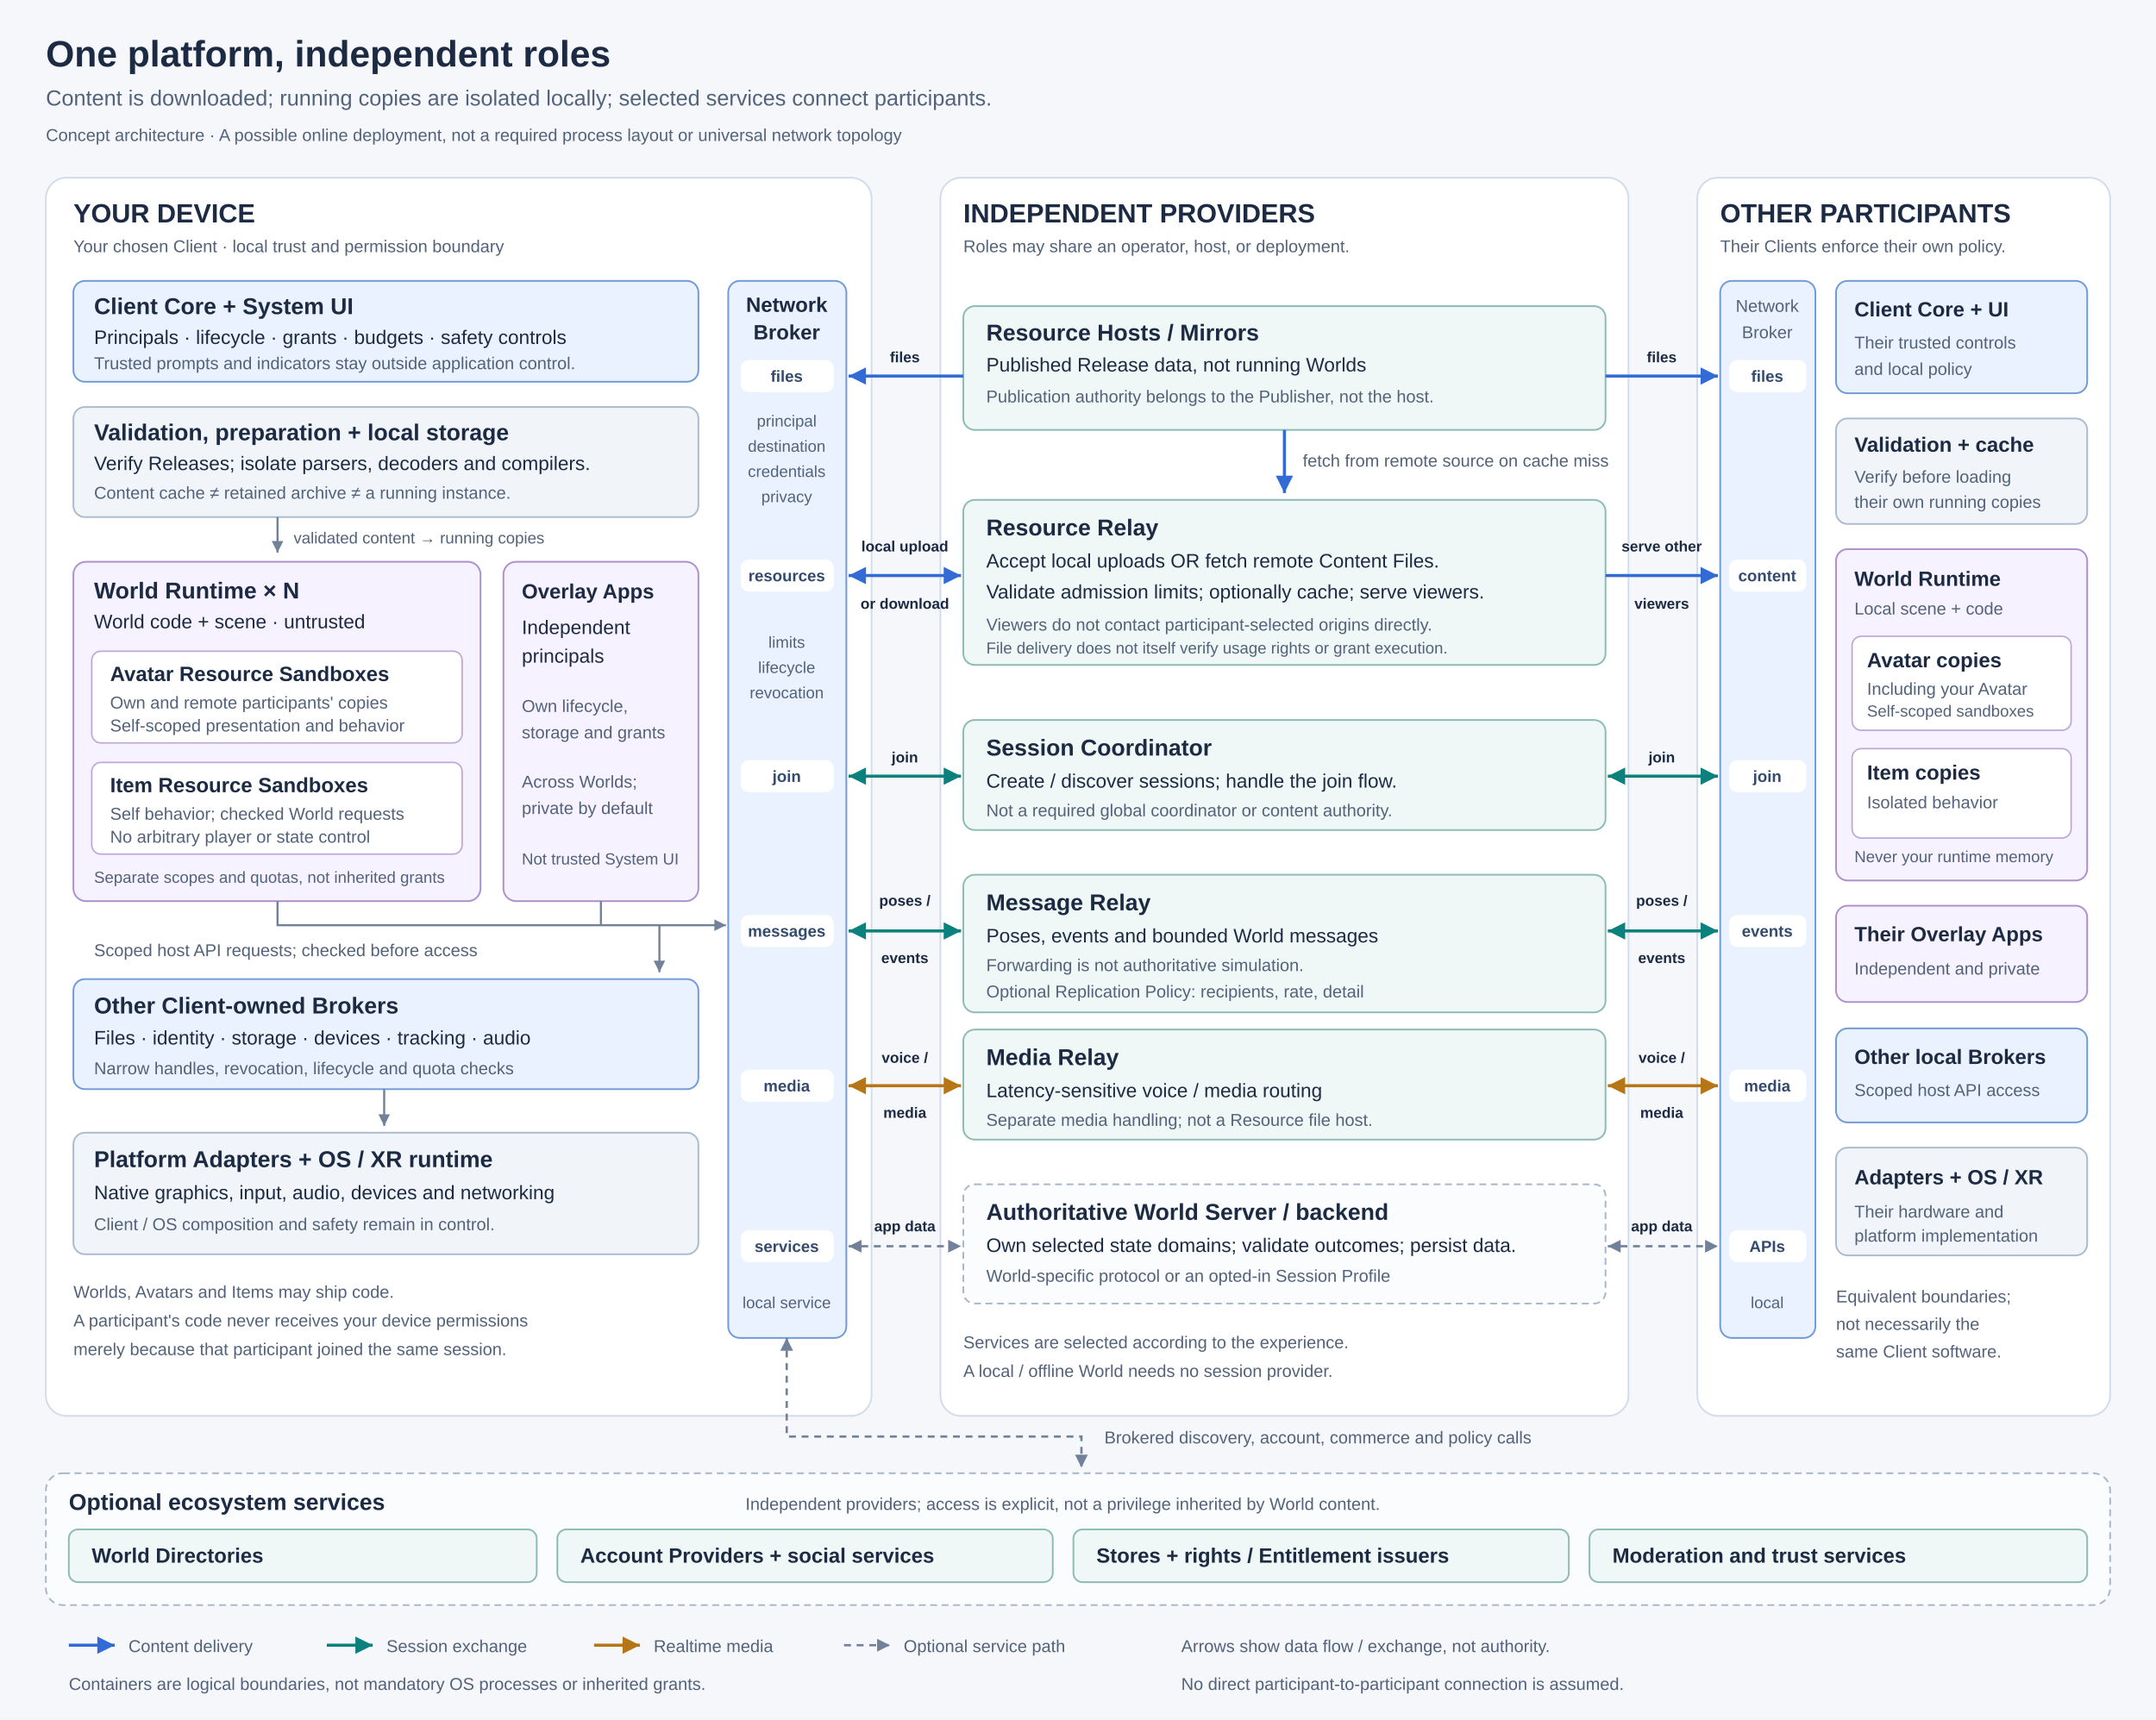
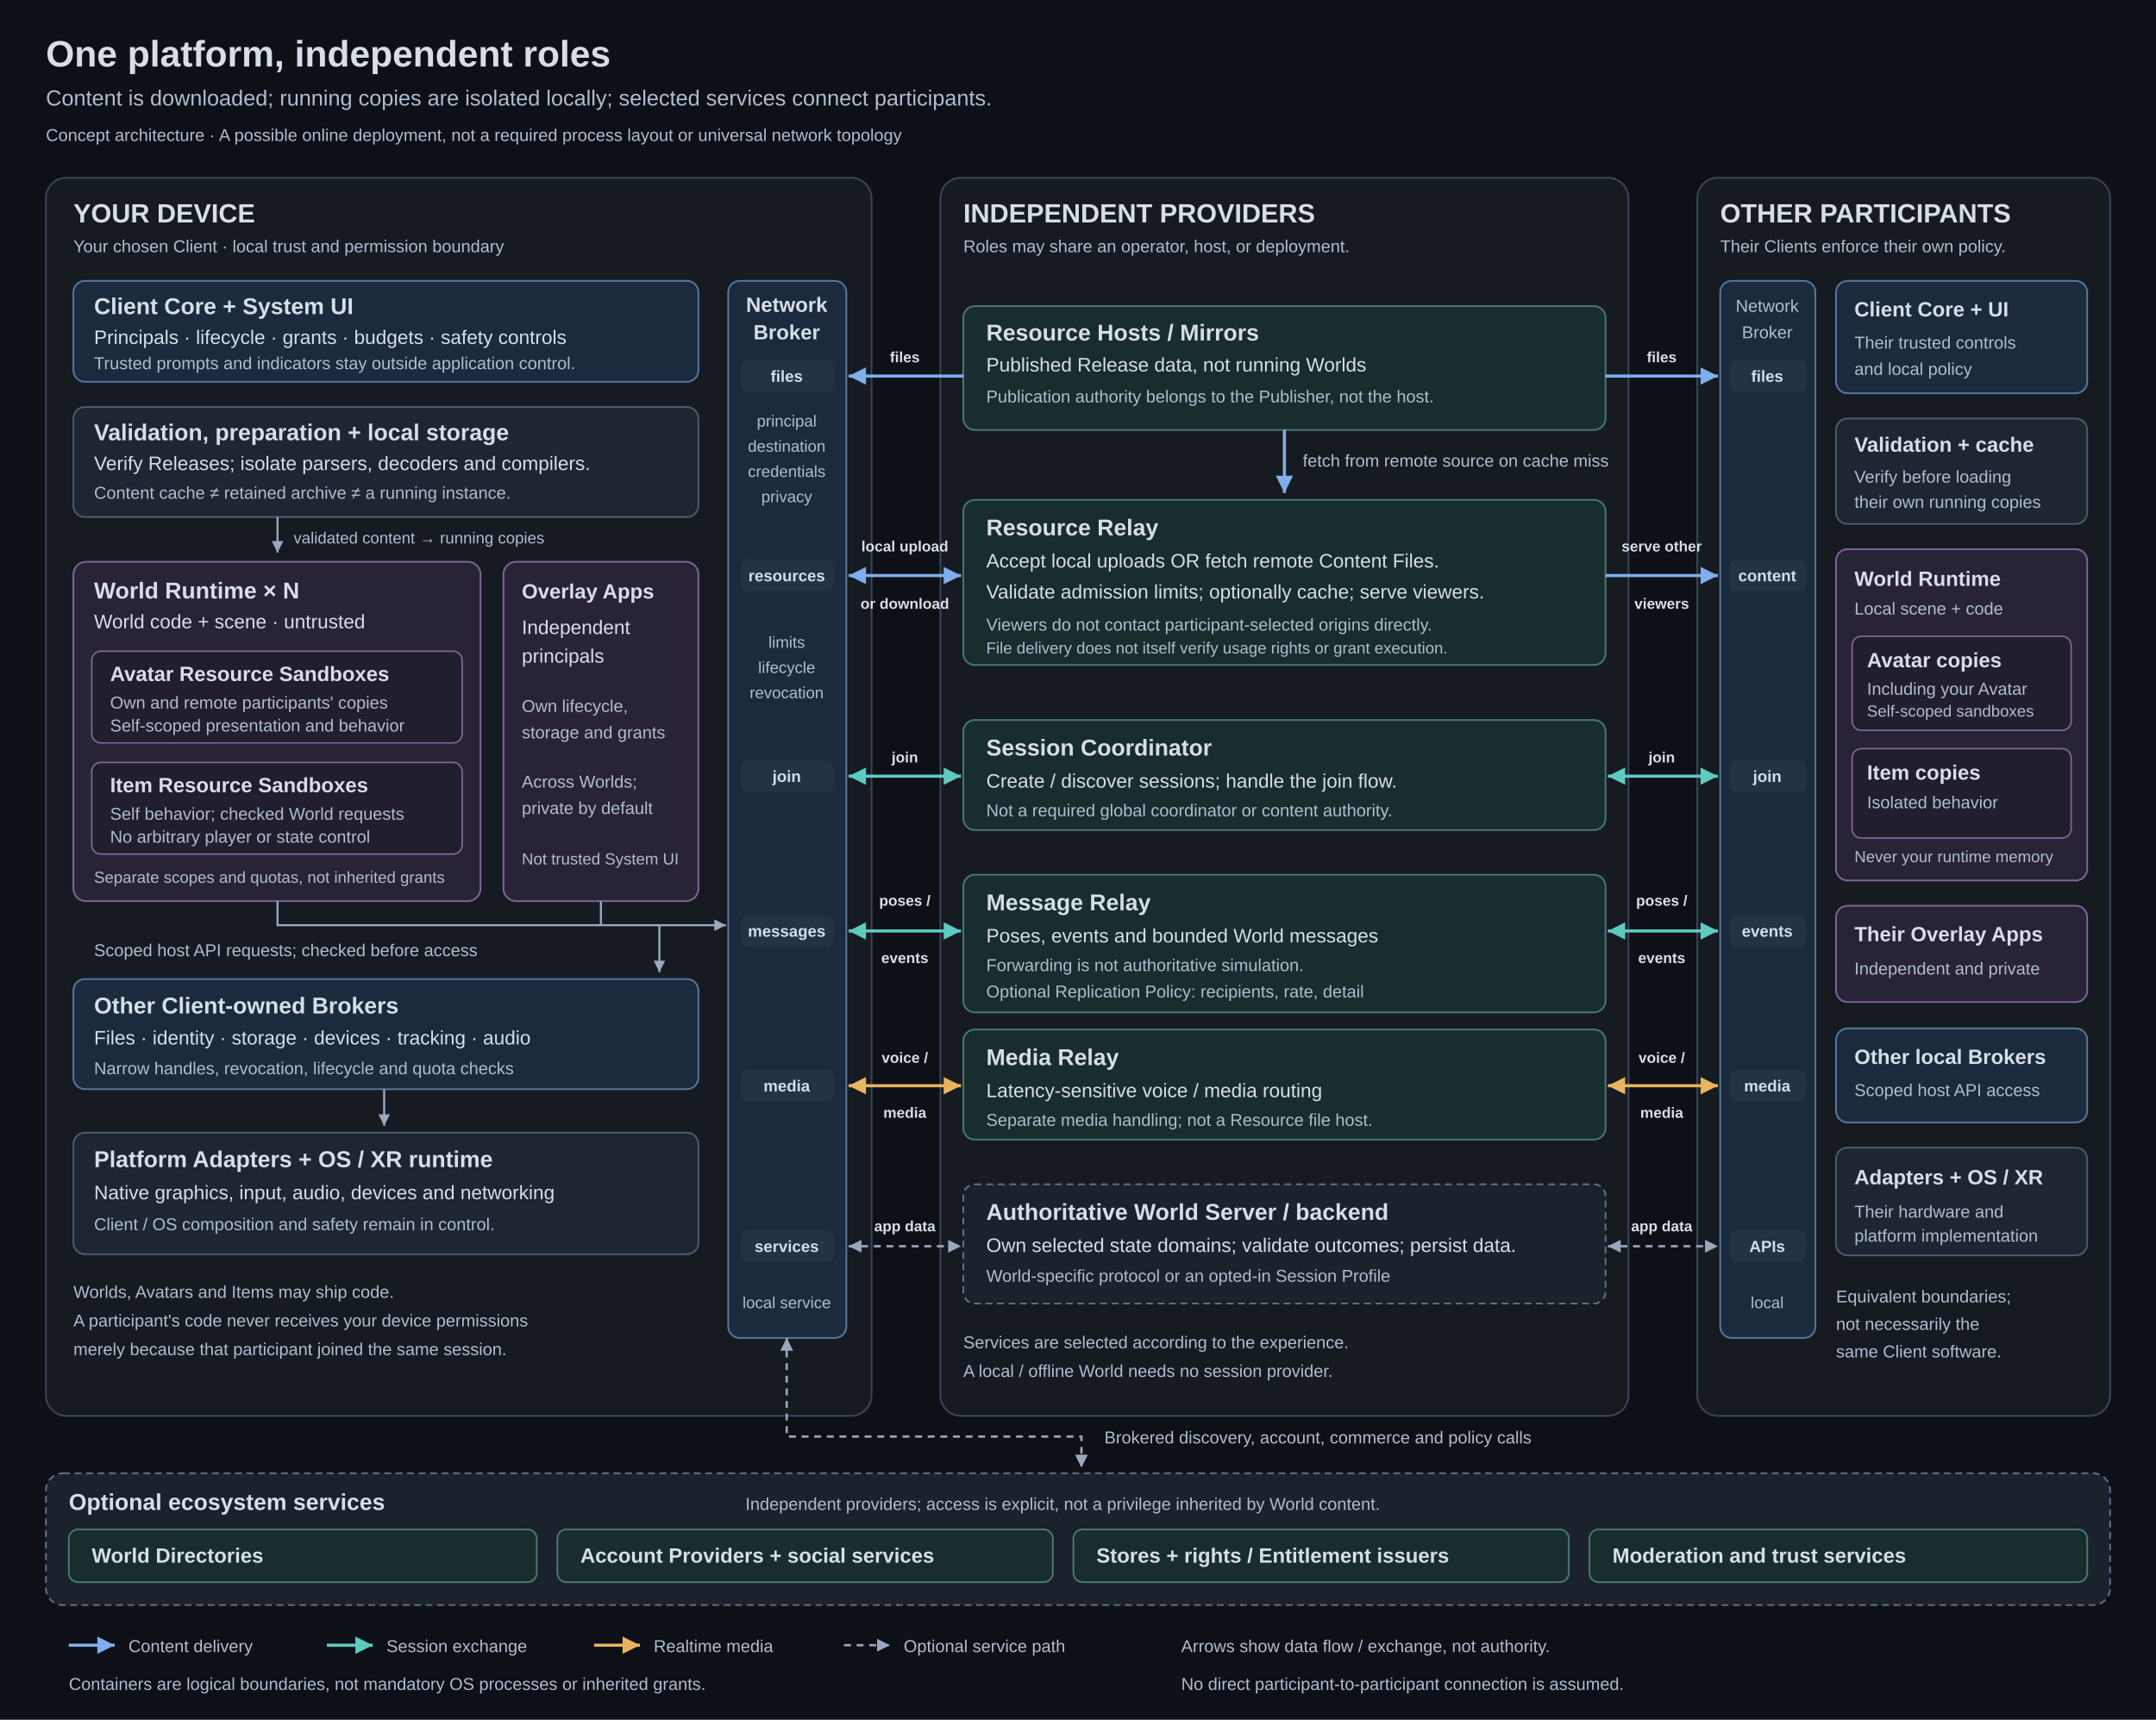
<svg xmlns="http://www.w3.org/2000/svg" width="1880" height="1500" viewBox="0 0 1880 1500" role="img" aria-labelledby="title description">
  <defs>
    <style>
-       text { font-family: Arial, Helvetica, sans-serif; fill: #1c2b43; }
+       text { font-family: Arial, Helvetica, sans-serif; fill: #d7dee8; }
      .heading { font-size: 32px; font-weight: 700; }
-       .subtitle { font-size: 19px; fill: #52627a; }
+       .subtitle { font-size: 19px; fill: #afbdd0; }
      .lane-title { font-size: 23px; font-weight: 700; }
      .card-title { font-size: 20px; font-weight: 700; }
      .small-title { font-size: 18px; font-weight: 700; }
      .body { font-size: 17px; }
-       .small { font-size: 15px; fill: #52627a; }
-       .tiny { font-size: 14px; fill: #52627a; }
-       .port { font-size: 14px; font-weight: 700; fill: #334b6e; text-anchor: middle; }
+       .small { font-size: 15px; fill: #afbdd0; }
+       .tiny { font-size: 14px; fill: #afbdd0; }
+       .port { font-size: 14px; font-weight: 700; fill: #d0def0; text-anchor: middle; }
      .flow-label { font-size: 13px; font-weight: 700; text-anchor: middle; }
-       .lane { fill: #ffffff; stroke: #d3dcea; stroke-width: 1.5; }
-       .trusted { fill: #eaf2ff; stroke: #719bd7; stroke-width: 1.5; }
-       .support { fill: #f1f5fa; stroke: #adbbce; stroke-width: 1.5; }
-       .sandbox { fill: #f7f2ff; stroke: #ac91ce; stroke-width: 1.5; }
-       .nested { fill: #ffffff; stroke: #bda6d9; stroke-width: 1.3; }
-       .service { fill: #eff8f7; stroke: #8ebbb4; stroke-width: 1.5; }
-       .optional { fill: #fafcfe; stroke: #a9b7cb; stroke-width: 1.5; stroke-dasharray: 6 4; }
-       .content-flow { fill: none; stroke: #336bd6; stroke-width: 2.7; }
-       .session-flow { fill: none; stroke: #0a817d; stroke-width: 2.7; }
-       .media-flow { fill: none; stroke: #b77616; stroke-width: 2.7; }
-       .local-flow { fill: none; stroke: #708199; stroke-width: 1.8; }
-       .optional-flow { fill: none; stroke: #708199; stroke-width: 2; stroke-dasharray: 6 5; }
+       .lane { fill: #161b22; stroke: #394658; stroke-width: 1.5; }
+       .trusted { fill: #1b2a3d; stroke: #55789f; stroke-width: 1.5; }
+       .support { fill: #1e2631; stroke: #4d5b6d; stroke-width: 1.5; }
+       .sandbox { fill: #292338; stroke: #7d6699; stroke-width: 1.5; }
+       .nested { fill: #211e2d; stroke: #7f6899; stroke-width: 1.3; }
+       .service { fill: #182d2d; stroke: #477873; stroke-width: 1.5; }
+       .optional { fill: #1b222c; stroke: #607084; stroke-width: 1.5; stroke-dasharray: 6 4; }
+       .content-flow { fill: none; stroke: #80aeed; stroke-width: 2.7; }
+       .session-flow { fill: none; stroke: #5ecbc0; stroke-width: 2.7; }
+       .media-flow { fill: none; stroke: #e9b45f; stroke-width: 2.7; }
+       .local-flow { fill: none; stroke: #99a8be; stroke-width: 1.8; }
+       .optional-flow { fill: none; stroke: #99a8be; stroke-width: 2; stroke-dasharray: 6 5; }
    </style>
    <marker id="blue-arrow" viewBox="0 0 10 10" refX="8" refY="5" markerWidth="7" markerHeight="7" orient="auto-start-reverse">
-       <path d="M 0 1 L 8 5 L 0 9 Z" fill="#336bd6" />
+       <path d="M 0 1 L 8 5 L 0 9 Z" fill="#80aeed" />
    </marker>
    <marker id="teal-arrow" viewBox="0 0 10 10" refX="8" refY="5" markerWidth="7" markerHeight="7" orient="auto-start-reverse">
-       <path d="M 0 1 L 8 5 L 0 9 Z" fill="#0a817d" />
+       <path d="M 0 1 L 8 5 L 0 9 Z" fill="#5ecbc0" />
    </marker>
    <marker id="amber-arrow" viewBox="0 0 10 10" refX="8" refY="5" markerWidth="7" markerHeight="7" orient="auto-start-reverse">
-       <path d="M 0 1 L 8 5 L 0 9 Z" fill="#b77616" />
+       <path d="M 0 1 L 8 5 L 0 9 Z" fill="#e9b45f" />
    </marker>
    <marker id="grey-arrow" viewBox="0 0 10 10" refX="8" refY="5" markerWidth="7" markerHeight="7" orient="auto-start-reverse">
-       <path d="M 0 1 L 8 5 L 0 9 Z" fill="#708199" />
+       <path d="M 0 1 L 8 5 L 0 9 Z" fill="#99a8be" />
    </marker>
  </defs>
-   <rect width="1880" height="1500" fill="#f5f7fb" />
+   <rect width="1880" height="1500" fill="#0d1117" />
  <text x="40" y="58" class="heading">One platform, independent roles</text>
  <text x="40" y="92" class="subtitle">Content is downloaded; running copies are isolated locally; selected services connect participants.</text>
  <text x="40" y="123" class="small">Concept architecture · A possible online deployment, not a required process layout or universal network topology</text>
  <rect x="40" y="155" width="720" height="1080" rx="18" class="lane" />
  <rect x="820" y="155" width="600" height="1080" rx="18" class="lane" />
  <rect x="1480" y="155" width="360" height="1080" rx="18" class="lane" />
  <text x="64" y="194" class="lane-title">YOUR DEVICE</text>
  <text x="840" y="194" class="lane-title">INDEPENDENT PROVIDERS</text>
  <text x="1500" y="194" class="lane-title">OTHER PARTICIPANTS</text>
  <text x="64" y="220" class="small">Your chosen Client · local trust and permission boundary</text>
  <text x="840" y="220" class="small">Roles may share an operator, host, or deployment.</text>
  <text x="1500" y="220" class="small">Their Clients enforce their own policy.</text>
  <rect x="64" y="245" width="545" height="88" rx="10" class="trusted" />
  <text x="82" y="274" class="card-title">Client Core + System UI</text>
  <text x="82" y="300" class="body">Principals · lifecycle · grants · budgets · safety controls</text>
  <text x="82" y="322" class="small">Trusted prompts and indicators stay outside application control.</text>
  <rect x="64" y="355" width="545" height="96" rx="10" class="support" />
  <text x="82" y="384" class="card-title">Validation, preparation + local storage</text>
  <text x="82" y="410" class="body">Verify Releases; isolate parsers, decoders and compilers.</text>
  <text x="82" y="435" class="small">Content cache ≠ retained archive ≠ a running instance.</text>
  <path d="M 242 451 L 242 482" class="local-flow" marker-end="url(#grey-arrow)" />
  <text x="256" y="474" class="tiny">validated content → running copies</text>
  <rect x="64" y="490" width="355" height="296" rx="11" class="sandbox" />
  <text x="82" y="522" class="card-title">World Runtime × N</text>
  <text x="82" y="548" class="body">World code + scene · untrusted</text>
  <rect x="80" y="568" width="323" height="80" rx="8" class="nested" />
  <text x="96" y="594" class="small-title">Avatar Resource Sandboxes</text>
  <text x="96" y="618" class="small">Own and remote participants' copies</text>
  <text x="96" y="638" class="small">Self-scoped presentation and behavior</text>
  <rect x="80" y="665" width="323" height="80" rx="8" class="nested" />
  <text x="96" y="691" class="small-title">Item Resource Sandboxes</text>
  <text x="96" y="715" class="small">Self behavior; checked World requests</text>
  <text x="96" y="735" class="small">No arbitrary player or state control</text>
  <text x="82" y="770" class="tiny">Separate scopes and quotas, not inherited grants</text>
  <rect x="439" y="490" width="170" height="296" rx="11" class="sandbox" />
  <text x="455" y="522" class="small-title">Overlay Apps</text>
  <text x="455" y="553" class="body">Independent</text>
  <text x="455" y="578" class="body">principals</text>
  <text x="455" y="621" class="small">Own lifecycle,</text>
  <text x="455" y="644" class="small">storage and grants</text>
  <text x="455" y="687" class="small">Across Worlds;</text>
  <text x="455" y="710" class="small">private by default</text>
  <text x="455" y="754" class="tiny">Not trusted System UI</text>
  <path d="M 242 786 L 242 807 L 633 807" class="local-flow" marker-end="url(#grey-arrow)" />
  <path d="M 524 786 L 524 807" class="local-flow" />
  <path d="M 575 807 L 575 848" class="local-flow" marker-end="url(#grey-arrow)" />
  <text x="82" y="834" class="small">Scoped host API requests; checked before access</text>
  <rect x="64" y="854" width="545" height="96" rx="10" class="trusted" />
  <text x="82" y="884" class="card-title">Other Client-owned Brokers</text>
  <text x="82" y="911" class="body">Files · identity · storage · devices · tracking · audio</text>
  <text x="82" y="937" class="small">Narrow handles, revocation, lifecycle and quota checks</text>
  <path d="M 335 950 L 335 982" class="local-flow" marker-end="url(#grey-arrow)" />
  <rect x="64" y="988" width="545" height="106" rx="10" class="support" />
  <text x="82" y="1018" class="card-title">Platform Adapters + OS / XR runtime</text>
  <text x="82" y="1046" class="body">Native graphics, input, audio, devices and networking</text>
  <text x="82" y="1073" class="small">Client / OS composition and safety remain in control.</text>
  <text x="64" y="1132" class="small">Worlds, Avatars and Items may ship code.</text>
  <text x="64" y="1157" class="small">A participant's code never receives your device permissions</text>
  <text x="64" y="1182" class="small">merely because that participant joined the same session.</text>
  <rect x="635" y="245" width="103" height="922" rx="10" class="trusted" />
  <text x="686" y="272" class="small-title" text-anchor="middle">Network</text>
  <text x="686" y="296" class="small-title" text-anchor="middle">Broker</text>
  <text x="686" y="372" class="tiny" text-anchor="middle">principal</text>
  <text x="686" y="394" class="tiny" text-anchor="middle">destination</text>
  <text x="686" y="416" class="tiny" text-anchor="middle">credentials</text>
  <text x="686" y="438" class="tiny" text-anchor="middle">privacy</text>
  <text x="686" y="565" class="tiny" text-anchor="middle">limits</text>
  <text x="686" y="587" class="tiny" text-anchor="middle">lifecycle</text>
  <text x="686" y="609" class="tiny" text-anchor="middle">revocation</text>
  <text x="686" y="1141" class="tiny" text-anchor="middle">local service</text>
-   <rect x="646" y="314" width="81" height="28" rx="7" fill="#ffffff" />
+   <rect x="646" y="314" width="81" height="28" rx="7" fill="#243246" />
  <text x="686" y="333" class="port">files</text>
-   <rect x="646" y="488" width="81" height="28" rx="7" fill="#ffffff" />
+   <rect x="646" y="488" width="81" height="28" rx="7" fill="#243246" />
  <text x="686" y="507" class="port">resources</text>
-   <rect x="646" y="663" width="81" height="28" rx="7" fill="#ffffff" />
+   <rect x="646" y="663" width="81" height="28" rx="7" fill="#243246" />
  <text x="686" y="682" class="port">join</text>
-   <rect x="646" y="798" width="81" height="28" rx="7" fill="#ffffff" />
+   <rect x="646" y="798" width="81" height="28" rx="7" fill="#243246" />
  <text x="686" y="817" class="port">messages</text>
-   <rect x="646" y="933" width="81" height="28" rx="7" fill="#ffffff" />
+   <rect x="646" y="933" width="81" height="28" rx="7" fill="#243246" />
  <text x="686" y="952" class="port">media</text>
-   <rect x="646" y="1073" width="81" height="28" rx="7" fill="#ffffff" />
+   <rect x="646" y="1073" width="81" height="28" rx="7" fill="#243246" />
  <text x="686" y="1092" class="port">services</text>
  <rect x="840" y="267" width="560" height="108" rx="10" class="service" />
  <text x="860" y="297" class="card-title">Resource Hosts / Mirrors</text>
  <text x="860" y="324" class="body">Published Release data, not running Worlds</text>
  <text x="860" y="351" class="small">Publication authority belongs to the Publisher, not the host.</text>
  <path d="M 1120 375 L 1120 430" class="content-flow" marker-end="url(#blue-arrow)" />
  <text x="1136" y="407" class="small">fetch from remote source on cache miss</text>
  <rect x="840" y="436" width="560" height="144" rx="10" class="service" />
  <text x="860" y="467" class="card-title">Resource Relay</text>
  <text x="860" y="495" class="body">Accept local uploads OR fetch remote Content Files.</text>
  <text x="860" y="522" class="body">Validate admission limits; optionally cache; serve viewers.</text>
  <text x="860" y="550" class="small">Viewers do not contact participant-selected origins directly.</text>
  <text x="860" y="570" class="tiny">File delivery does not itself verify usage rights or grant execution.</text>
  <rect x="840" y="628" width="560" height="96" rx="10" class="service" />
  <text x="860" y="659" class="card-title">Session Coordinator</text>
  <text x="860" y="687" class="body">Create / discover sessions; handle the join flow.</text>
  <text x="860" y="712" class="small">Not a required global coordinator or content authority.</text>
  <rect x="840" y="763" width="560" height="120" rx="10" class="service" />
  <text x="860" y="794" class="card-title">Message Relay</text>
  <text x="860" y="822" class="body">Poses, events and bounded World messages</text>
  <text x="860" y="847" class="small">Forwarding is not authoritative simulation.</text>
  <text x="860" y="870" class="small">Optional Replication Policy: recipients, rate, detail</text>
  <rect x="840" y="898" width="560" height="96" rx="10" class="service" />
  <text x="860" y="929" class="card-title">Media Relay</text>
  <text x="860" y="957" class="body">Latency-sensitive voice / media routing</text>
  <text x="860" y="982" class="small">Separate media handling; not a Resource file host.</text>
  <rect x="840" y="1033" width="560" height="104" rx="10" class="optional" />
  <text x="860" y="1064" class="card-title">Authoritative World Server / backend</text>
  <text x="860" y="1092" class="body">Own selected state domains; validate outcomes; persist data.</text>
  <text x="860" y="1118" class="small">World-specific protocol or an opted-in Session Profile</text>
  <text x="840" y="1176" class="small">Services are selected according to the experience.</text>
  <text x="840" y="1201" class="small">A local / offline World needs no session provider.</text>
  <rect x="1500" y="245" width="83" height="922" rx="10" class="trusted" />
  <text x="1541" y="272" class="small" text-anchor="middle">Network</text>
  <text x="1541" y="295" class="small" text-anchor="middle">Broker</text>
-   <rect x="1508" y="314" width="67" height="28" rx="7" fill="#ffffff" />
+   <rect x="1508" y="314" width="67" height="28" rx="7" fill="#243246" />
  <text x="1541" y="333" class="port">files</text>
-   <rect x="1508" y="488" width="67" height="28" rx="7" fill="#ffffff" />
+   <rect x="1508" y="488" width="67" height="28" rx="7" fill="#243246" />
  <text x="1541" y="507" class="port">content</text>
-   <rect x="1508" y="663" width="67" height="28" rx="7" fill="#ffffff" />
+   <rect x="1508" y="663" width="67" height="28" rx="7" fill="#243246" />
  <text x="1541" y="682" class="port">join</text>
-   <rect x="1508" y="798" width="67" height="28" rx="7" fill="#ffffff" />
+   <rect x="1508" y="798" width="67" height="28" rx="7" fill="#243246" />
  <text x="1541" y="817" class="port">events</text>
-   <rect x="1508" y="933" width="67" height="28" rx="7" fill="#ffffff" />
+   <rect x="1508" y="933" width="67" height="28" rx="7" fill="#243246" />
  <text x="1541" y="952" class="port">media</text>
-   <rect x="1508" y="1073" width="67" height="28" rx="7" fill="#ffffff" />
+   <rect x="1508" y="1073" width="67" height="28" rx="7" fill="#243246" />
  <text x="1541" y="1092" class="port">APIs</text>
  <text x="1541" y="1141" class="tiny" text-anchor="middle">local</text>
  <rect x="1601" y="245" width="219" height="98" rx="10" class="trusted" />
  <text x="1617" y="276" class="small-title">Client Core + UI</text>
  <text x="1617" y="304" class="small">Their trusted controls</text>
  <text x="1617" y="327" class="small">and local policy</text>
  <rect x="1601" y="365" width="219" height="92" rx="10" class="support" />
  <text x="1617" y="394" class="small-title">Validation + cache</text>
  <text x="1617" y="421" class="small">Verify before loading</text>
  <text x="1617" y="443" class="small">their own running copies</text>
  <rect x="1601" y="479" width="219" height="289" rx="10" class="sandbox" />
  <text x="1617" y="511" class="small-title">World Runtime</text>
  <text x="1617" y="536" class="small">Local scene + code</text>
  <rect x="1615" y="555" width="191" height="82" rx="8" class="nested" />
  <text x="1628" y="582" class="small-title">Avatar copies</text>
  <text x="1628" y="606" class="small">Including your Avatar</text>
  <text x="1628" y="625" class="tiny">Self-scoped sandboxes</text>
  <rect x="1615" y="653" width="191" height="78" rx="8" class="nested" />
  <text x="1628" y="680" class="small-title">Item copies</text>
  <text x="1628" y="705" class="small">Isolated behavior</text>
  <text x="1617" y="752" class="tiny">Never your runtime memory</text>
  <rect x="1601" y="790" width="219" height="84" rx="10" class="sandbox" />
  <text x="1617" y="821" class="small-title">Their Overlay Apps</text>
  <text x="1617" y="850" class="small">Independent and private</text>
  <rect x="1601" y="897" width="219" height="82" rx="10" class="trusted" />
  <text x="1617" y="928" class="small-title">Other local Brokers</text>
  <text x="1617" y="956" class="small">Scoped host API access</text>
  <rect x="1601" y="1001" width="219" height="94" rx="10" class="support" />
  <text x="1617" y="1033" class="small-title">Adapters + OS / XR</text>
  <text x="1617" y="1062" class="small">Their hardware and</text>
  <text x="1617" y="1083" class="small">platform implementation</text>
  <text x="1601" y="1136" class="small">Equivalent boundaries;</text>
  <text x="1601" y="1160" class="small">not necessarily the</text>
  <text x="1601" y="1184" class="small">same Client software.</text>
  <path d="M 840 328 L 740 328" class="content-flow" marker-end="url(#blue-arrow)" />
-   <text x="789" y="316" class="flow-label" fill="#336bd6">files</text>
+   <text x="789" y="316" class="flow-label" fill="#80aeed">files</text>
  <path d="M 1400 328 L 1498 328" class="content-flow" marker-end="url(#blue-arrow)" />
-   <text x="1449" y="316" class="flow-label" fill="#336bd6">files</text>
+   <text x="1449" y="316" class="flow-label" fill="#80aeed">files</text>
  <path d="M 740 502 L 838 502" class="content-flow" marker-start="url(#blue-arrow)" marker-end="url(#blue-arrow)" />
-   <text x="789" y="481" class="flow-label" fill="#336bd6">local upload</text>
-   <text x="789" y="531" class="flow-label" fill="#336bd6">or download</text>
+   <text x="789" y="481" class="flow-label" fill="#80aeed">local upload</text>
+   <text x="789" y="531" class="flow-label" fill="#80aeed">or download</text>
  <path d="M 1400 502 L 1498 502" class="content-flow" marker-end="url(#blue-arrow)" />
-   <text x="1449" y="481" class="flow-label" fill="#336bd6">serve other</text>
-   <text x="1449" y="531" class="flow-label" fill="#336bd6">viewers</text>
+   <text x="1449" y="481" class="flow-label" fill="#80aeed">serve other</text>
+   <text x="1449" y="531" class="flow-label" fill="#80aeed">viewers</text>
  <path d="M 740 677 L 838 677" class="session-flow" marker-start="url(#teal-arrow)" marker-end="url(#teal-arrow)" />
-   <text x="789" y="665" class="flow-label" fill="#0a817d">join</text>
+   <text x="789" y="665" class="flow-label" fill="#5ecbc0">join</text>
  <path d="M 1402 677 L 1498 677" class="session-flow" marker-start="url(#teal-arrow)" marker-end="url(#teal-arrow)" />
-   <text x="1449" y="665" class="flow-label" fill="#0a817d">join</text>
+   <text x="1449" y="665" class="flow-label" fill="#5ecbc0">join</text>
  <path d="M 740 812 L 838 812" class="session-flow" marker-start="url(#teal-arrow)" marker-end="url(#teal-arrow)" />
-   <text x="789" y="790" class="flow-label" fill="#0a817d">poses /</text>
-   <text x="789" y="840" class="flow-label" fill="#0a817d">events</text>
+   <text x="789" y="790" class="flow-label" fill="#5ecbc0">poses /</text>
+   <text x="789" y="840" class="flow-label" fill="#5ecbc0">events</text>
  <path d="M 1402 812 L 1498 812" class="session-flow" marker-start="url(#teal-arrow)" marker-end="url(#teal-arrow)" />
-   <text x="1449" y="790" class="flow-label" fill="#0a817d">poses /</text>
-   <text x="1449" y="840" class="flow-label" fill="#0a817d">events</text>
+   <text x="1449" y="790" class="flow-label" fill="#5ecbc0">poses /</text>
+   <text x="1449" y="840" class="flow-label" fill="#5ecbc0">events</text>
  <path d="M 740 947 L 838 947" class="media-flow" marker-start="url(#amber-arrow)" marker-end="url(#amber-arrow)" />
-   <text x="789" y="927" class="flow-label" fill="#b77616">voice /</text>
-   <text x="789" y="975" class="flow-label" fill="#b77616">media</text>
+   <text x="789" y="927" class="flow-label" fill="#e9b45f">voice /</text>
+   <text x="789" y="975" class="flow-label" fill="#e9b45f">media</text>
  <path d="M 1402 947 L 1498 947" class="media-flow" marker-start="url(#amber-arrow)" marker-end="url(#amber-arrow)" />
-   <text x="1449" y="927" class="flow-label" fill="#b77616">voice /</text>
-   <text x="1449" y="975" class="flow-label" fill="#b77616">media</text>
+   <text x="1449" y="927" class="flow-label" fill="#e9b45f">voice /</text>
+   <text x="1449" y="975" class="flow-label" fill="#e9b45f">media</text>
  <path d="M 740 1087 L 838 1087" class="optional-flow" marker-start="url(#grey-arrow)" marker-end="url(#grey-arrow)" />
  <text x="789" y="1074" class="flow-label">app data</text>
  <path d="M 1402 1087 L 1498 1087" class="optional-flow" marker-start="url(#grey-arrow)" marker-end="url(#grey-arrow)" />
  <text x="1449" y="1074" class="flow-label">app data</text>
  <path d="M 686 1167 L 686 1253 L 943 1253 L 943 1280" class="optional-flow" marker-start="url(#grey-arrow)" marker-end="url(#grey-arrow)" />
  <text x="963" y="1259" class="small">Brokered discovery, account, commerce and policy calls</text>
  <rect x="40" y="1285" width="1800" height="115" rx="15" class="optional" />
  <text x="60" y="1317" class="card-title">Optional ecosystem services</text>
  <text x="650" y="1317" class="small">Independent providers; access is explicit, not a privilege inherited by World content.</text>
  <rect x="60" y="1334" width="408" height="46" rx="8" class="service" />
  <text x="80" y="1363" class="small-title">World Directories</text>
  <rect x="486" y="1334" width="432" height="46" rx="8" class="service" />
  <text x="506" y="1363" class="small-title">Account Providers + social services</text>
  <rect x="936" y="1334" width="432" height="46" rx="8" class="service" />
  <text x="956" y="1363" class="small-title">Stores + rights / Entitlement issuers</text>
  <rect x="1386" y="1334" width="434" height="46" rx="8" class="service" />
  <text x="1406" y="1363" class="small-title">Moderation and trust services</text>
  <path d="M 60 1435 L 100 1435" class="content-flow" marker-end="url(#blue-arrow)" />
  <text x="112" y="1441" class="small">Content delivery</text>
  <path d="M 285 1435 L 325 1435" class="session-flow" marker-end="url(#teal-arrow)" />
  <text x="337" y="1441" class="small">Session exchange</text>
  <path d="M 518 1435 L 558 1435" class="media-flow" marker-end="url(#amber-arrow)" />
  <text x="570" y="1441" class="small">Realtime media</text>
  <path d="M 736 1435 L 776 1435" class="optional-flow" marker-end="url(#grey-arrow)" />
  <text x="788" y="1441" class="small">Optional service path</text>
  <text x="1030" y="1441" class="small">Arrows show data flow / exchange, not authority.</text>
  <text x="60" y="1474" class="small">Containers are logical boundaries, not mandatory OS processes or inherited grants.</text>
  <text x="1030" y="1474" class="small">No direct participant-to-participant connection is assumed.</text>
</svg>
